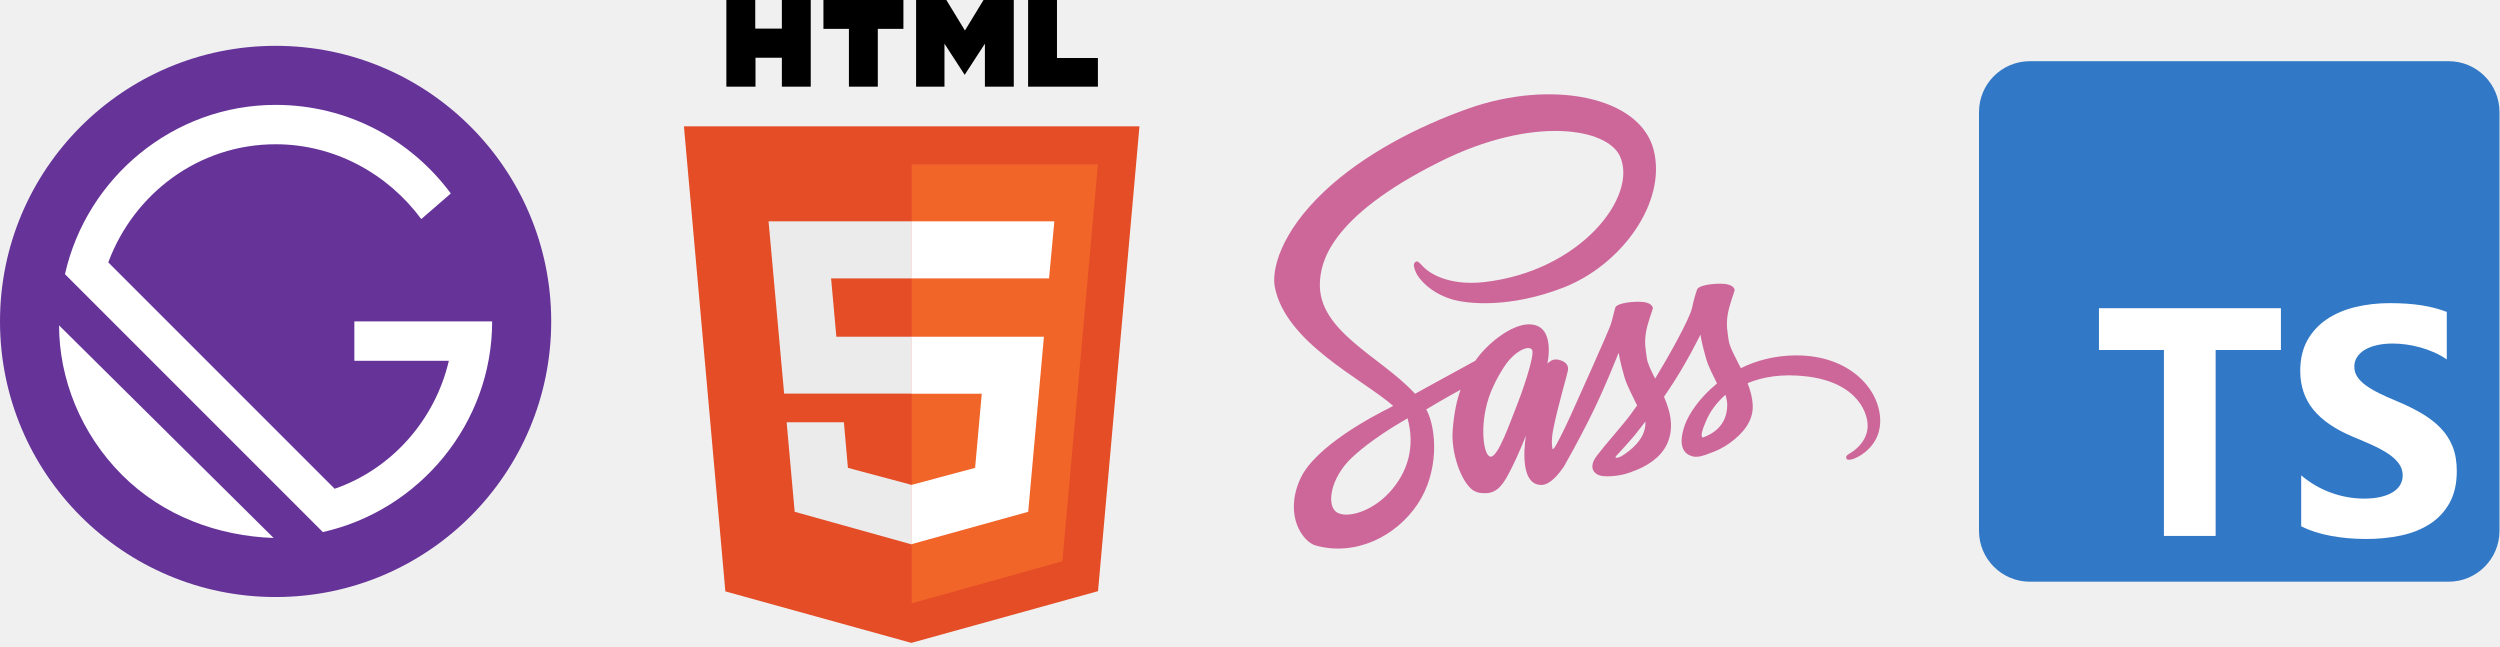
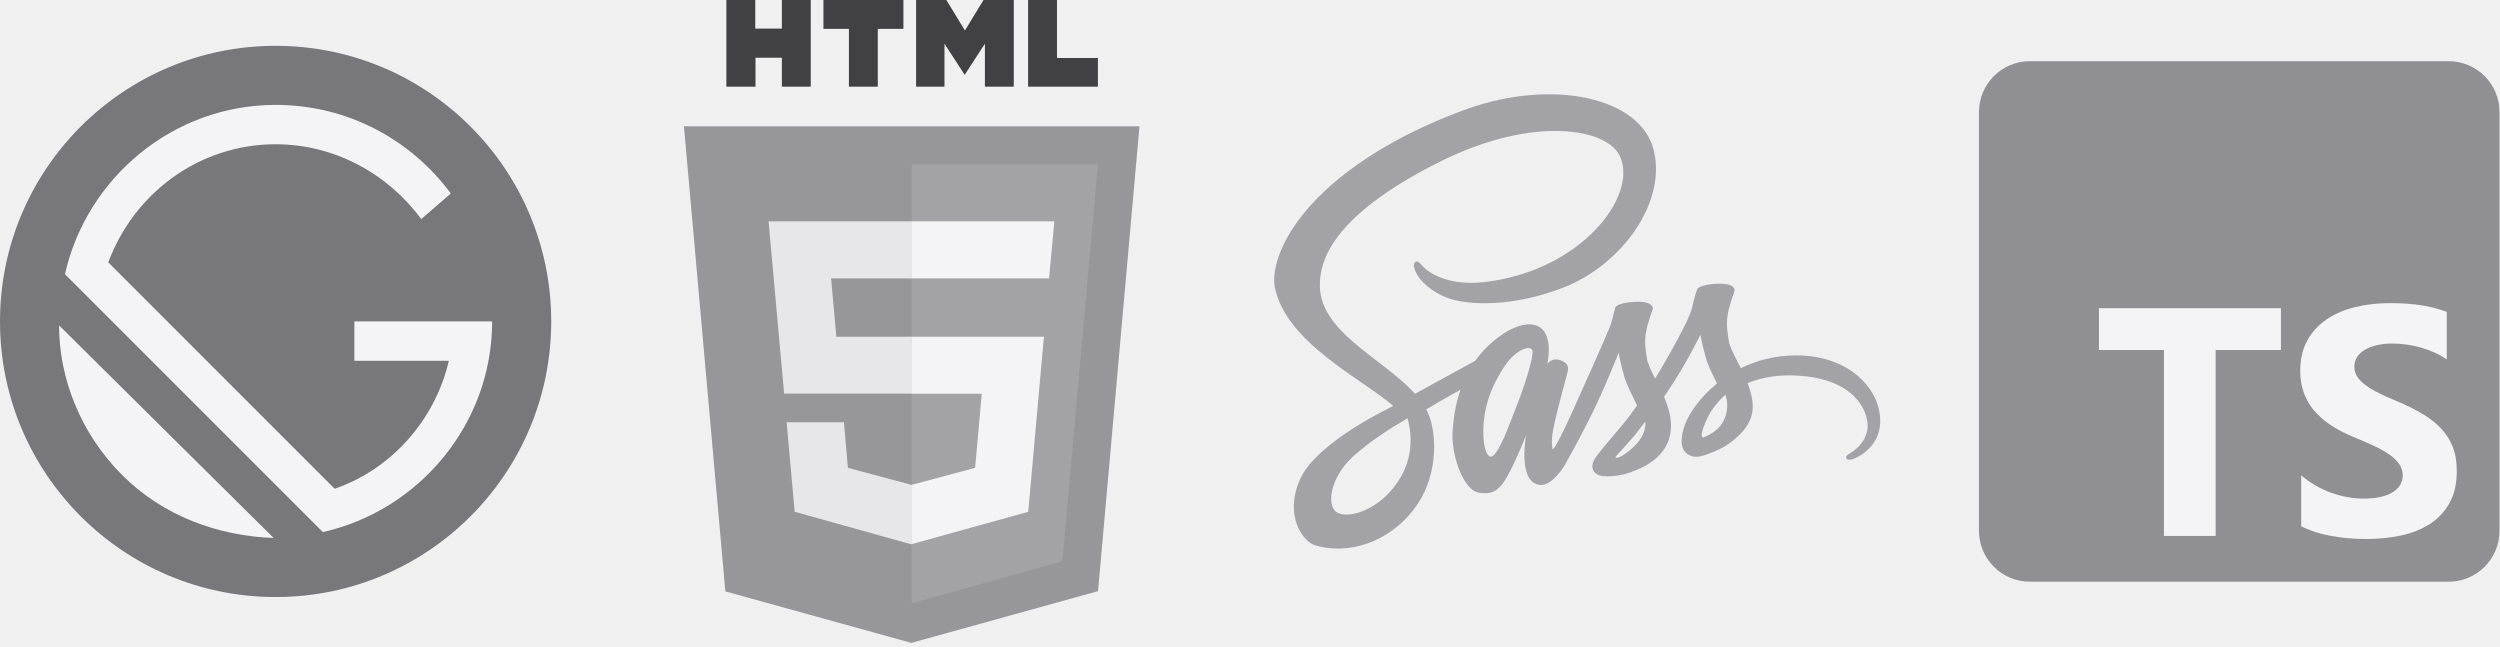
<svg xmlns="http://www.w3.org/2000/svg" width="100%" height="100%" viewBox="0 0 739 191" version="1.1" xml:space="preserve" style="fill-rule:evenodd;clip-rule:evenodd;stroke-linejoin:round;stroke-miterlimit:2;">
  <g transform="matrix(1,0,0,1,-1042.12,-300.002)">
    <g>
      <rect id="Artboard2" x="847.499" y="0" width="1142.55" height="790.038" style="fill:none;" />
      <g id="Artboard21">
        <g transform="matrix(0.081051,0,0,0.081051,1354.51,302.074)">
          <g transform="matrix(3.70757,0,0,3.70757,3363.34,197.614)">
-             <path d="M512,50C512,22.404 489.596,0 462,0L50,0C22.404,0 0,22.404 0,50L0,462C0,489.596 22.404,512 50,512L462,512C489.596,512 512,489.596 512,462L512,50Z" style="fill:rgb(49,120,198);" />
+             <path d="M512,50C512,22.404 489.596,0 462,0L50,0C22.404,0 0,22.404 0,50L0,462C0,489.596 22.404,512 50,512L462,512C489.596,512 512,489.596 512,462L512,50Z" style="fill:rgb(143,143,148);" />
          </g>
          <g transform="matrix(3.70757,0,0,3.70757,3363.34,197.614)">
-             <path d="M316.939,407.424L316.939,457.485C325.077,461.657 334.702,464.785 345.814,466.871C356.926,468.957 368.637,470 380.949,470C392.948,470 404.346,468.853 415.145,466.558C425.944,464.264 435.413,460.483 443.551,455.216C451.689,449.95 458.132,443.066 462.879,434.566C467.626,426.066 470,415.559 470,403.044C470,393.97 468.644,386.018 465.931,379.187C463.218,372.356 459.306,366.281 454.193,360.962C449.081,355.643 442.951,350.871 435.804,346.647C428.657,342.423 420.597,338.434 411.624,334.68C405.051,331.968 399.156,329.335 393.939,326.78C388.722,324.224 384.288,321.617 380.636,318.958C376.984,316.298 374.167,313.482 372.185,310.51C370.203,307.537 369.211,304.174 369.211,300.419C369.211,296.978 370.098,293.875 371.872,291.111C373.646,288.347 376.15,285.975 379.384,283.993C382.619,282.012 386.583,280.473 391.278,279.378C395.974,278.283 401.19,277.736 406.929,277.736C411.102,277.736 415.51,278.049 420.153,278.674C424.796,279.3 429.465,280.265 434.161,281.568C438.856,282.872 443.42,284.515 447.855,286.496C452.289,288.478 456.384,290.772 460.14,293.38L460.14,246.604C452.524,243.684 444.203,241.52 435.178,240.112C426.153,238.704 415.797,238 404.112,238C392.217,238 380.949,239.278 370.307,241.833C359.665,244.388 350.301,248.377 342.214,253.8C334.128,259.224 327.738,266.133 323.043,274.529C318.348,282.924 316,292.962 316,304.643C316,319.557 320.304,332.281 328.912,342.815C337.519,353.348 350.587,362.265 368.116,369.566C375.002,372.382 381.419,375.145 387.366,377.857C393.313,380.569 398.452,383.385 402.781,386.305C407.111,389.225 410.528,392.406 413.033,395.848C415.537,399.289 416.789,403.2 416.789,407.581C416.789,410.814 416.006,413.812 414.441,416.576C412.876,419.34 410.502,421.738 407.32,423.772C404.138,425.806 400.173,427.396 395.426,428.543C390.678,429.691 385.123,430.264 378.758,430.264C367.907,430.264 357.161,428.361 346.518,424.554C335.876,420.748 326.016,415.038 316.939,407.424ZM232.78,284.082L297,284.082L297,243L118,243L118,284.082L181.906,284.082L181.906,467L232.78,467L232.78,284.082Z" style="fill:white;" />
+             <path d="M316.939,407.424L316.939,457.485C325.077,461.657 334.702,464.785 345.814,466.871C356.926,468.957 368.637,470 380.949,470C392.948,470 404.346,468.853 415.145,466.558C425.944,464.264 435.413,460.483 443.551,455.216C451.689,449.95 458.132,443.066 462.879,434.566C467.626,426.066 470,415.559 470,403.044C470,393.97 468.644,386.018 465.931,379.187C463.218,372.356 459.306,366.281 454.193,360.962C449.081,355.643 442.951,350.871 435.804,346.647C428.657,342.423 420.597,338.434 411.624,334.68C405.051,331.968 399.156,329.335 393.939,326.78C388.722,324.224 384.288,321.617 380.636,318.958C376.984,316.298 374.167,313.482 372.185,310.51C370.203,307.537 369.211,304.174 369.211,300.419C369.211,296.978 370.098,293.875 371.872,291.111C373.646,288.347 376.15,285.975 379.384,283.993C382.619,282.012 386.583,280.473 391.278,279.378C395.974,278.283 401.19,277.736 406.929,277.736C411.102,277.736 415.51,278.049 420.153,278.674C424.796,279.3 429.465,280.265 434.161,281.568C438.856,282.872 443.42,284.515 447.855,286.496C452.289,288.478 456.384,290.772 460.14,293.38L460.14,246.604C452.524,243.684 444.203,241.52 435.178,240.112C426.153,238.704 415.797,238 404.112,238C392.217,238 380.949,239.278 370.307,241.833C359.665,244.388 350.301,248.377 342.214,253.8C334.128,259.224 327.738,266.133 323.043,274.529C318.348,282.924 316,292.962 316,304.643C316,319.557 320.304,332.281 328.912,342.815C337.519,353.348 350.587,362.265 368.116,369.566C375.002,372.382 381.419,375.145 387.366,377.857C393.313,380.569 398.452,383.385 402.781,386.305C407.111,389.225 410.528,392.406 413.033,395.848C415.537,399.289 416.789,403.2 416.789,407.581C416.789,410.814 416.006,413.812 414.441,416.576C412.876,419.34 410.502,421.738 407.32,423.772C404.138,425.806 400.173,427.396 395.426,428.543C390.678,429.691 385.123,430.264 378.758,430.264C367.907,430.264 357.161,428.361 346.518,424.554C335.876,420.748 326.016,415.038 316.939,407.424ZM232.78,284.082L297,284.082L297,243L118,243L118,284.082L181.906,284.082L181.906,467L232.78,467L232.78,284.082Z" style="fill:rgb(244,244,246);" />
          </g>
        </g>
        <g transform="matrix(3.21186,0,0,3.21186,2532.8,1838)">
          <g transform="matrix(1.81177,0,0,1.81177,-464.117,-474.632)">
-             <circle cx="14" cy="14" r="14" style="fill:rgb(102,51,153);" />
+             <circle cx="14" cy="14" r="14" style="fill:rgb(119,119,124);" />
          </g>
          <g transform="matrix(1.81177,0,0,1.81177,-464.117,-474.632)">
-             <path d="M6.2,21.8C4.1,19.7 3,16.9 3,14.2L13.9,25C11.1,24.9 8.3,23.9 6.2,21.8ZM16.4,24.7L3.3,11.6C4.4,6.7 8.8,3 14,3C17.7,3 20.9,4.8 22.9,7.5L21.4,8.8C19.7,6.5 17,5 14,5C10.1,5 6.8,7.5 5.5,11L17,22.5C19.9,21.5 22.1,19 22.8,16L18,16L18,14L25,14C25,19.2 21.3,23.6 16.4,24.7Z" style="fill:white;fill-rule:nonzero;" />
+             <path d="M6.2,21.8C4.1,19.7 3,16.9 3,14.2L13.9,25C11.1,24.9 8.3,23.9 6.2,21.8ZM16.4,24.7L3.3,11.6C4.4,6.7 8.8,3 14,3C17.7,3 20.9,4.8 22.9,7.5L21.4,8.8C19.7,6.5 17,5 14,5C10.1,5 6.8,7.5 5.5,11L17,22.5C19.9,21.5 22.1,19 22.8,16L18,16L18,14L25,14C25,19.2 21.3,23.6 16.4,24.7Z" style="fill:rgb(244,244,246);fill-rule:nonzero;" />
          </g>
        </g>
        <g transform="matrix(0.20486,0,0,0.20486,1311.68,397.235)">
          <g transform="matrix(1.81177,0,0,1.81177,-464.117,-474.632)">
-             <path d="M108.4,0L131.4,0L131.4,22.8L152.6,22.8L152.6,0L175.6,0L175.6,69L152.6,69L152.6,46L131.6,46L131.6,69L108.4,69M206,23L185.7,23L185.7,0L249.4,0L249.4,23L229,23L229,69L206,69M259.5,0L283.6,0L298.4,24.3L313.2,0L337.3,0L337.3,69L314.3,69L314.3,34.8L298.2,59.6L282.1,34.8L282.1,69L259.5,69M348.7,0L371.7,0L371.7,46.2L404.3,46.2L404.3,69L348.7,69" style="fill-rule:nonzero;" />
+             <path d="M108.4,0L131.4,0L131.4,22.8L152.6,22.8L152.6,0L175.6,0L175.6,69L152.6,69L152.6,46L131.6,46L131.6,69L108.4,69M206,23L185.7,23L185.7,0L249.4,0L249.4,23L229,23L229,69L206,69M259.5,0L283.6,0L298.4,24.3L313.2,0L337.3,0L337.3,69L314.3,69L314.3,34.8L298.2,59.6L282.1,34.8L282.1,69L259.5,69M348.7,0L371.7,0L371.7,46.2L404.3,46.2L404.3,69L348.7,69" style="fill:rgb(65,65,67);fill-rule:nonzero;" />
          </g>
          <g transform="matrix(1.81177,0,0,1.81177,-464.117,-474.632)">
-             <path d="M107.6,471L74.6,100.6L437.4,100.6L404.4,470.8L255.7,512" style="fill:rgb(228,77,38);fill-rule:nonzero;" />
+             <path d="M107.6,471L74.6,100.6L437.4,100.6L404.4,470.8L255.7,512" style="fill:rgb(150,150,155);fill-rule:nonzero;" />
          </g>
          <g transform="matrix(1.81177,0,0,1.81177,-464.117,-474.632)">
-             <path d="M256,480.5L256,131L404.3,131L376,447" style="fill:rgb(241,101,41);fill-rule:nonzero;" />
+             <path d="M256,480.5L256,131L404.3,131L376,447" style="fill:rgb(162,162,167);fill-rule:nonzero;" />
          </g>
          <g transform="matrix(1.81177,0,0,1.81177,-464.117,-474.632)">
-             <path d="M142,176.3L256,176.3L256,221.7L191.8,221.7L196,268.2L256,268.2L256,313.5L154.4,313.5M156.4,336.3L202,336.3L205.2,372.6L256,386.2L256,433.6L162.8,407.6" style="fill:rgb(235,235,235);fill-rule:nonzero;" />
+             <path d="M142,176.3L256,176.3L256,221.7L191.8,221.7L196,268.2L256,268.2L256,313.5L154.4,313.5M156.4,336.3L202,336.3L205.2,372.6L256,386.2L256,433.6L162.8,407.6" style="fill:rgb(230,230,235);fill-rule:nonzero;" />
          </g>
          <g transform="matrix(1.81177,0,0,1.81177,-464.117,-474.632)">
-             <path d="M369.6,176.3L255.8,176.3L255.8,221.7L365.4,221.7M361.3,268.2L255.8,268.2L255.8,313.6L311.8,313.6L306.5,372.6L255.8,386.2L255.8,433.4L348.8,407.6" style="fill:white;fill-rule:nonzero;" />
+             <path d="M369.6,176.3L255.8,176.3L255.8,221.7L365.4,221.7M361.3,268.2L255.8,268.2L255.8,313.6L311.8,313.6L306.5,372.6L255.8,386.2L255.8,433.4L348.8,407.6" style="fill:rgb(244,244,246);fill-rule:nonzero;" />
          </g>
        </g>
        <g transform="matrix(0.327038,0,0,0.327038,1418.77,327.746)">
-           <path d="M387.313,310.681C385.575,309.444 385.864,305.446 391.58,292.994C393.824,288.105 398.944,279.874 407.845,272.008C408.876,275.243 409.505,278.345 409.487,281.233C409.372,300.499 395.626,307.694 387.313,310.681ZM314.145,327.36C311.815,328.579 309.679,329.345 308.686,328.754C307.958,328.319 309.647,326.714 309.647,326.714C309.647,326.714 321.528,313.934 326.207,308.114C328.929,304.73 332.085,300.713 335.524,296.22C335.552,296.669 335.567,297.114 335.567,297.554C335.532,312.866 320.741,323.204 314.145,327.36ZM219.167,282.042C213.671,295.441 202.168,329.72 195.167,327.883C189.157,326.306 185.497,300.248 193.967,274.603C198.23,261.694 207.337,246.269 212.687,240.282C221.3,230.648 230.783,227.497 233.087,231.403C236.024,236.38 222.613,273.643 219.167,282.042ZM104.207,360.194C88.427,377.409 66.38,383.915 56.927,378.435C46.719,372.516 50.762,347.172 70.127,328.904C81.93,317.771 97.166,307.517 107.275,301.201C109.575,299.817 112.955,297.784 117.062,295.323C117.743,294.935 118.127,294.72 118.127,294.72L118.112,294.694C118.905,294.22 119.717,293.733 120.556,293.232C127.602,319.234 120.77,342.126 104.207,360.194ZM471.417,236.396C452.272,236.497 435.69,241.093 421.79,247.944C416.706,237.798 411.561,228.872 410.697,222.235C409.688,214.487 408.519,209.865 409.737,200.635C410.956,191.405 416.296,178.335 416.218,177.356C416.14,176.377 415.02,171.675 403.978,171.595C392.935,171.516 383.489,173.719 382.378,176.635C381.266,179.551 379.14,186.113 377.817,192.955C375.883,202.968 355.77,238.678 344.35,257.36C340.615,250.069 337.439,243.64 336.777,238.556C335.769,230.808 334.599,226.186 335.817,216.955C337.036,207.726 342.376,194.654 342.298,193.675C342.22,192.696 341.101,187.995 330.058,187.915C319.015,187.836 309.569,190.039 308.458,192.955C307.346,195.871 306.159,202.684 303.897,209.275C301.635,215.867 274.899,275.436 267.897,290.876C264.329,298.743 261.224,305.063 259.032,309.38C259.026,309.369 259.018,309.356 259.018,309.356C259.018,309.356 258.883,309.643 258.65,310.128C256.773,313.802 255.657,315.835 255.657,315.835C255.657,315.835 255.669,315.863 255.69,315.911C254.202,318.609 252.607,321.115 251.817,321.115C251.265,321.115 250.16,313.933 252.058,304.075C256.036,283.411 265.593,251.185 265.498,250.075C265.448,249.506 267.274,243.891 259.256,240.955C251.464,238.103 248.689,242.86 247.978,242.875C247.289,242.89 246.777,244.556 246.777,244.556C246.777,244.556 255.459,208.316 230.217,208.316C214.436,208.316 192.569,225.579 181.797,241.227C174.999,244.935 160.452,252.876 145.018,261.356C139.09,264.612 133.041,267.941 127.305,271.101C126.915,270.669 126.526,270.236 126.125,269.808C95.517,237.153 38.936,214.056 41.337,170.155C42.21,154.195 47.757,112.171 150.058,61.196C233.858,19.438 300.944,30.929 312.538,56.396C329.1,92.779 276.684,160.4 189.657,170.155C156.499,173.872 139.04,161.022 134.697,156.235C130.126,151.197 129.444,150.97 127.737,151.915C124.957,153.456 126.719,157.904 127.737,160.555C130.336,167.318 140.998,179.31 159.177,185.275C175.169,190.523 214.099,193.406 261.177,175.195C313.907,154.799 355.081,98.061 342.987,50.636C330.688,2.401 250.711,-13.456 175.018,13.436C129.968,29.44 81.201,54.558 46.137,87.356C4.446,126.352 -2.202,160.293 0.537,174.475C10.271,224.866 79.726,257.681 107.539,282.001C106.166,282.758 104.879,283.469 103.708,284.115C89.763,291.013 36.82,318.72 23.577,347.995C8.555,381.202 25.968,405.027 37.497,408.235C73.215,418.174 109.869,400.297 129.567,370.916C149.261,341.542 146.856,303.294 137.817,285.835C137.705,285.618 137.581,285.406 137.466,285.191C141.066,283.06 144.738,280.893 148.377,278.756C155.474,274.589 162.44,270.701 168.486,267.411C165.104,276.68 162.626,287.79 161.337,303.835C159.823,322.685 167.548,347.05 177.657,356.636C182.108,360.856 187.463,360.955 190.857,360.955C202.62,360.955 207.988,351.169 213.897,339.595C221.146,325.4 227.577,308.875 227.577,308.875C227.577,308.875 219.505,353.515 241.498,353.515C249.511,353.515 257.571,343.124 261.161,337.826C261.172,337.884 261.177,337.915 261.177,337.915C261.177,337.915 261.385,337.57 261.794,336.878C262.626,335.606 263.097,334.796 263.097,334.796C263.097,334.796 263.113,334.712 263.139,334.566C266.36,328.973 273.504,316.222 284.218,295.195C298.06,268.028 311.337,233.995 311.337,233.995C311.337,233.995 312.572,242.316 316.617,256.075C318.997,264.171 324.053,273.12 328.042,281.702C324.831,286.157 322.857,288.716 322.857,288.716C322.857,288.716 322.876,288.763 322.911,288.849C320.345,292.255 317.468,295.931 314.458,299.515C303.533,312.527 290.52,327.386 288.777,331.675C286.725,336.728 287.21,340.445 291.177,343.435C294.075,345.619 299.234,345.958 304.617,345.595C314.435,344.935 321.343,342.5 324.751,341.017C330.064,339.138 336.251,336.183 342.058,331.915C352.775,324.036 359.239,312.765 358.618,297.835C358.274,289.607 355.65,281.452 352.331,273.753C353.304,272.355 354.279,270.944 355.257,269.515C372.152,244.816 385.257,217.675 385.257,217.675C385.257,217.675 386.492,225.995 390.538,239.755C392.585,246.72 396.624,254.317 400.256,261.77C384.37,274.677 374.518,289.675 371.097,299.515C364.772,317.712 369.726,325.958 379.018,327.835C383.227,328.686 389.171,326.757 393.643,324.864C399.207,323.019 405.893,319.946 412.138,315.356C422.855,307.477 433.159,296.444 432.538,281.515C432.254,274.718 430.411,267.972 427.91,261.491C441.376,255.882 458.811,252.763 481.018,255.356C528.658,260.919 538.004,290.665 536.218,303.115C534.431,315.566 524.438,322.409 521.097,324.476C517.757,326.542 516.737,327.259 517.018,328.796C517.424,331.03 518.969,330.944 521.817,330.464C525.739,329.802 546.834,320.337 547.737,297.356C548.884,268.18 520.931,236.132 471.417,236.396Z" style="fill:rgb(205,103,154);fill-rule:nonzero;" />
+           <path d="M387.313,310.681C385.575,309.444 385.864,305.446 391.58,292.994C393.824,288.105 398.944,279.874 407.845,272.008C408.876,275.243 409.505,278.345 409.487,281.233C409.372,300.499 395.626,307.694 387.313,310.681ZM314.145,327.36C311.815,328.579 309.679,329.345 308.686,328.754C307.958,328.319 309.647,326.714 309.647,326.714C309.647,326.714 321.528,313.934 326.207,308.114C328.929,304.73 332.085,300.713 335.524,296.22C335.552,296.669 335.567,297.114 335.567,297.554C335.532,312.866 320.741,323.204 314.145,327.36ZM219.167,282.042C213.671,295.441 202.168,329.72 195.167,327.883C189.157,326.306 185.497,300.248 193.967,274.603C198.23,261.694 207.337,246.269 212.687,240.282C221.3,230.648 230.783,227.497 233.087,231.403C236.024,236.38 222.613,273.643 219.167,282.042ZM104.207,360.194C88.427,377.409 66.38,383.915 56.927,378.435C46.719,372.516 50.762,347.172 70.127,328.904C81.93,317.771 97.166,307.517 107.275,301.201C109.575,299.817 112.955,297.784 117.062,295.323C117.743,294.935 118.127,294.72 118.127,294.72L118.112,294.694C118.905,294.22 119.717,293.733 120.556,293.232C127.602,319.234 120.77,342.126 104.207,360.194ZM471.417,236.396C452.272,236.497 435.69,241.093 421.79,247.944C416.706,237.798 411.561,228.872 410.697,222.235C409.688,214.487 408.519,209.865 409.737,200.635C410.956,191.405 416.296,178.335 416.218,177.356C416.14,176.377 415.02,171.675 403.978,171.595C392.935,171.516 383.489,173.719 382.378,176.635C381.266,179.551 379.14,186.113 377.817,192.955C375.883,202.968 355.77,238.678 344.35,257.36C340.615,250.069 337.439,243.64 336.777,238.556C335.769,230.808 334.599,226.186 335.817,216.955C337.036,207.726 342.376,194.654 342.298,193.675C342.22,192.696 341.101,187.995 330.058,187.915C319.015,187.836 309.569,190.039 308.458,192.955C307.346,195.871 306.159,202.684 303.897,209.275C301.635,215.867 274.899,275.436 267.897,290.876C264.329,298.743 261.224,305.063 259.032,309.38C259.026,309.369 259.018,309.356 259.018,309.356C259.018,309.356 258.883,309.643 258.65,310.128C256.773,313.802 255.657,315.835 255.657,315.835C255.657,315.835 255.669,315.863 255.69,315.911C254.202,318.609 252.607,321.115 251.817,321.115C251.265,321.115 250.16,313.933 252.058,304.075C256.036,283.411 265.593,251.185 265.498,250.075C265.448,249.506 267.274,243.891 259.256,240.955C251.464,238.103 248.689,242.86 247.978,242.875C247.289,242.89 246.777,244.556 246.777,244.556C246.777,244.556 255.459,208.316 230.217,208.316C214.436,208.316 192.569,225.579 181.797,241.227C174.999,244.935 160.452,252.876 145.018,261.356C139.09,264.612 133.041,267.941 127.305,271.101C126.915,270.669 126.526,270.236 126.125,269.808C95.517,237.153 38.936,214.056 41.337,170.155C42.21,154.195 47.757,112.171 150.058,61.196C233.858,19.438 300.944,30.929 312.538,56.396C329.1,92.779 276.684,160.4 189.657,170.155C156.499,173.872 139.04,161.022 134.697,156.235C130.126,151.197 129.444,150.97 127.737,151.915C124.957,153.456 126.719,157.904 127.737,160.555C130.336,167.318 140.998,179.31 159.177,185.275C175.169,190.523 214.099,193.406 261.177,175.195C313.907,154.799 355.081,98.061 342.987,50.636C330.688,2.401 250.711,-13.456 175.018,13.436C129.968,29.44 81.201,54.558 46.137,87.356C4.446,126.352 -2.202,160.293 0.537,174.475C10.271,224.866 79.726,257.681 107.539,282.001C106.166,282.758 104.879,283.469 103.708,284.115C89.763,291.013 36.82,318.72 23.577,347.995C8.555,381.202 25.968,405.027 37.497,408.235C73.215,418.174 109.869,400.297 129.567,370.916C149.261,341.542 146.856,303.294 137.817,285.835C137.705,285.618 137.581,285.406 137.466,285.191C141.066,283.06 144.738,280.893 148.377,278.756C155.474,274.589 162.44,270.701 168.486,267.411C165.104,276.68 162.626,287.79 161.337,303.835C159.823,322.685 167.548,347.05 177.657,356.636C182.108,360.856 187.463,360.955 190.857,360.955C202.62,360.955 207.988,351.169 213.897,339.595C221.146,325.4 227.577,308.875 227.577,308.875C227.577,308.875 219.505,353.515 241.498,353.515C249.511,353.515 257.571,343.124 261.161,337.826C261.172,337.884 261.177,337.915 261.177,337.915C261.177,337.915 261.385,337.57 261.794,336.878C262.626,335.606 263.097,334.796 263.097,334.796C263.097,334.796 263.113,334.712 263.139,334.566C266.36,328.973 273.504,316.222 284.218,295.195C298.06,268.028 311.337,233.995 311.337,233.995C311.337,233.995 312.572,242.316 316.617,256.075C318.997,264.171 324.053,273.12 328.042,281.702C324.831,286.157 322.857,288.716 322.857,288.716C322.857,288.716 322.876,288.763 322.911,288.849C320.345,292.255 317.468,295.931 314.458,299.515C303.533,312.527 290.52,327.386 288.777,331.675C286.725,336.728 287.21,340.445 291.177,343.435C294.075,345.619 299.234,345.958 304.617,345.595C314.435,344.935 321.343,342.5 324.751,341.017C330.064,339.138 336.251,336.183 342.058,331.915C352.775,324.036 359.239,312.765 358.618,297.835C358.274,289.607 355.65,281.452 352.331,273.753C353.304,272.355 354.279,270.944 355.257,269.515C372.152,244.816 385.257,217.675 385.257,217.675C385.257,217.675 386.492,225.995 390.538,239.755C392.585,246.72 396.624,254.317 400.256,261.77C384.37,274.677 374.518,289.675 371.097,299.515C364.772,317.712 369.726,325.958 379.018,327.835C383.227,328.686 389.171,326.757 393.643,324.864C399.207,323.019 405.893,319.946 412.138,315.356C422.855,307.477 433.159,296.444 432.538,281.515C432.254,274.718 430.411,267.972 427.91,261.491C441.376,255.882 458.811,252.763 481.018,255.356C528.658,260.919 538.004,290.665 536.218,303.115C534.431,315.566 524.438,322.409 521.097,324.476C517.757,326.542 516.737,327.259 517.018,328.796C517.424,331.03 518.969,330.944 521.817,330.464C525.739,329.802 546.834,320.337 547.737,297.356C548.884,268.18 520.931,236.132 471.417,236.396Z" style="fill:rgb(162,162,167);fill-rule:nonzero;" />
        </g>
      </g>
    </g>
  </g>
</svg>
